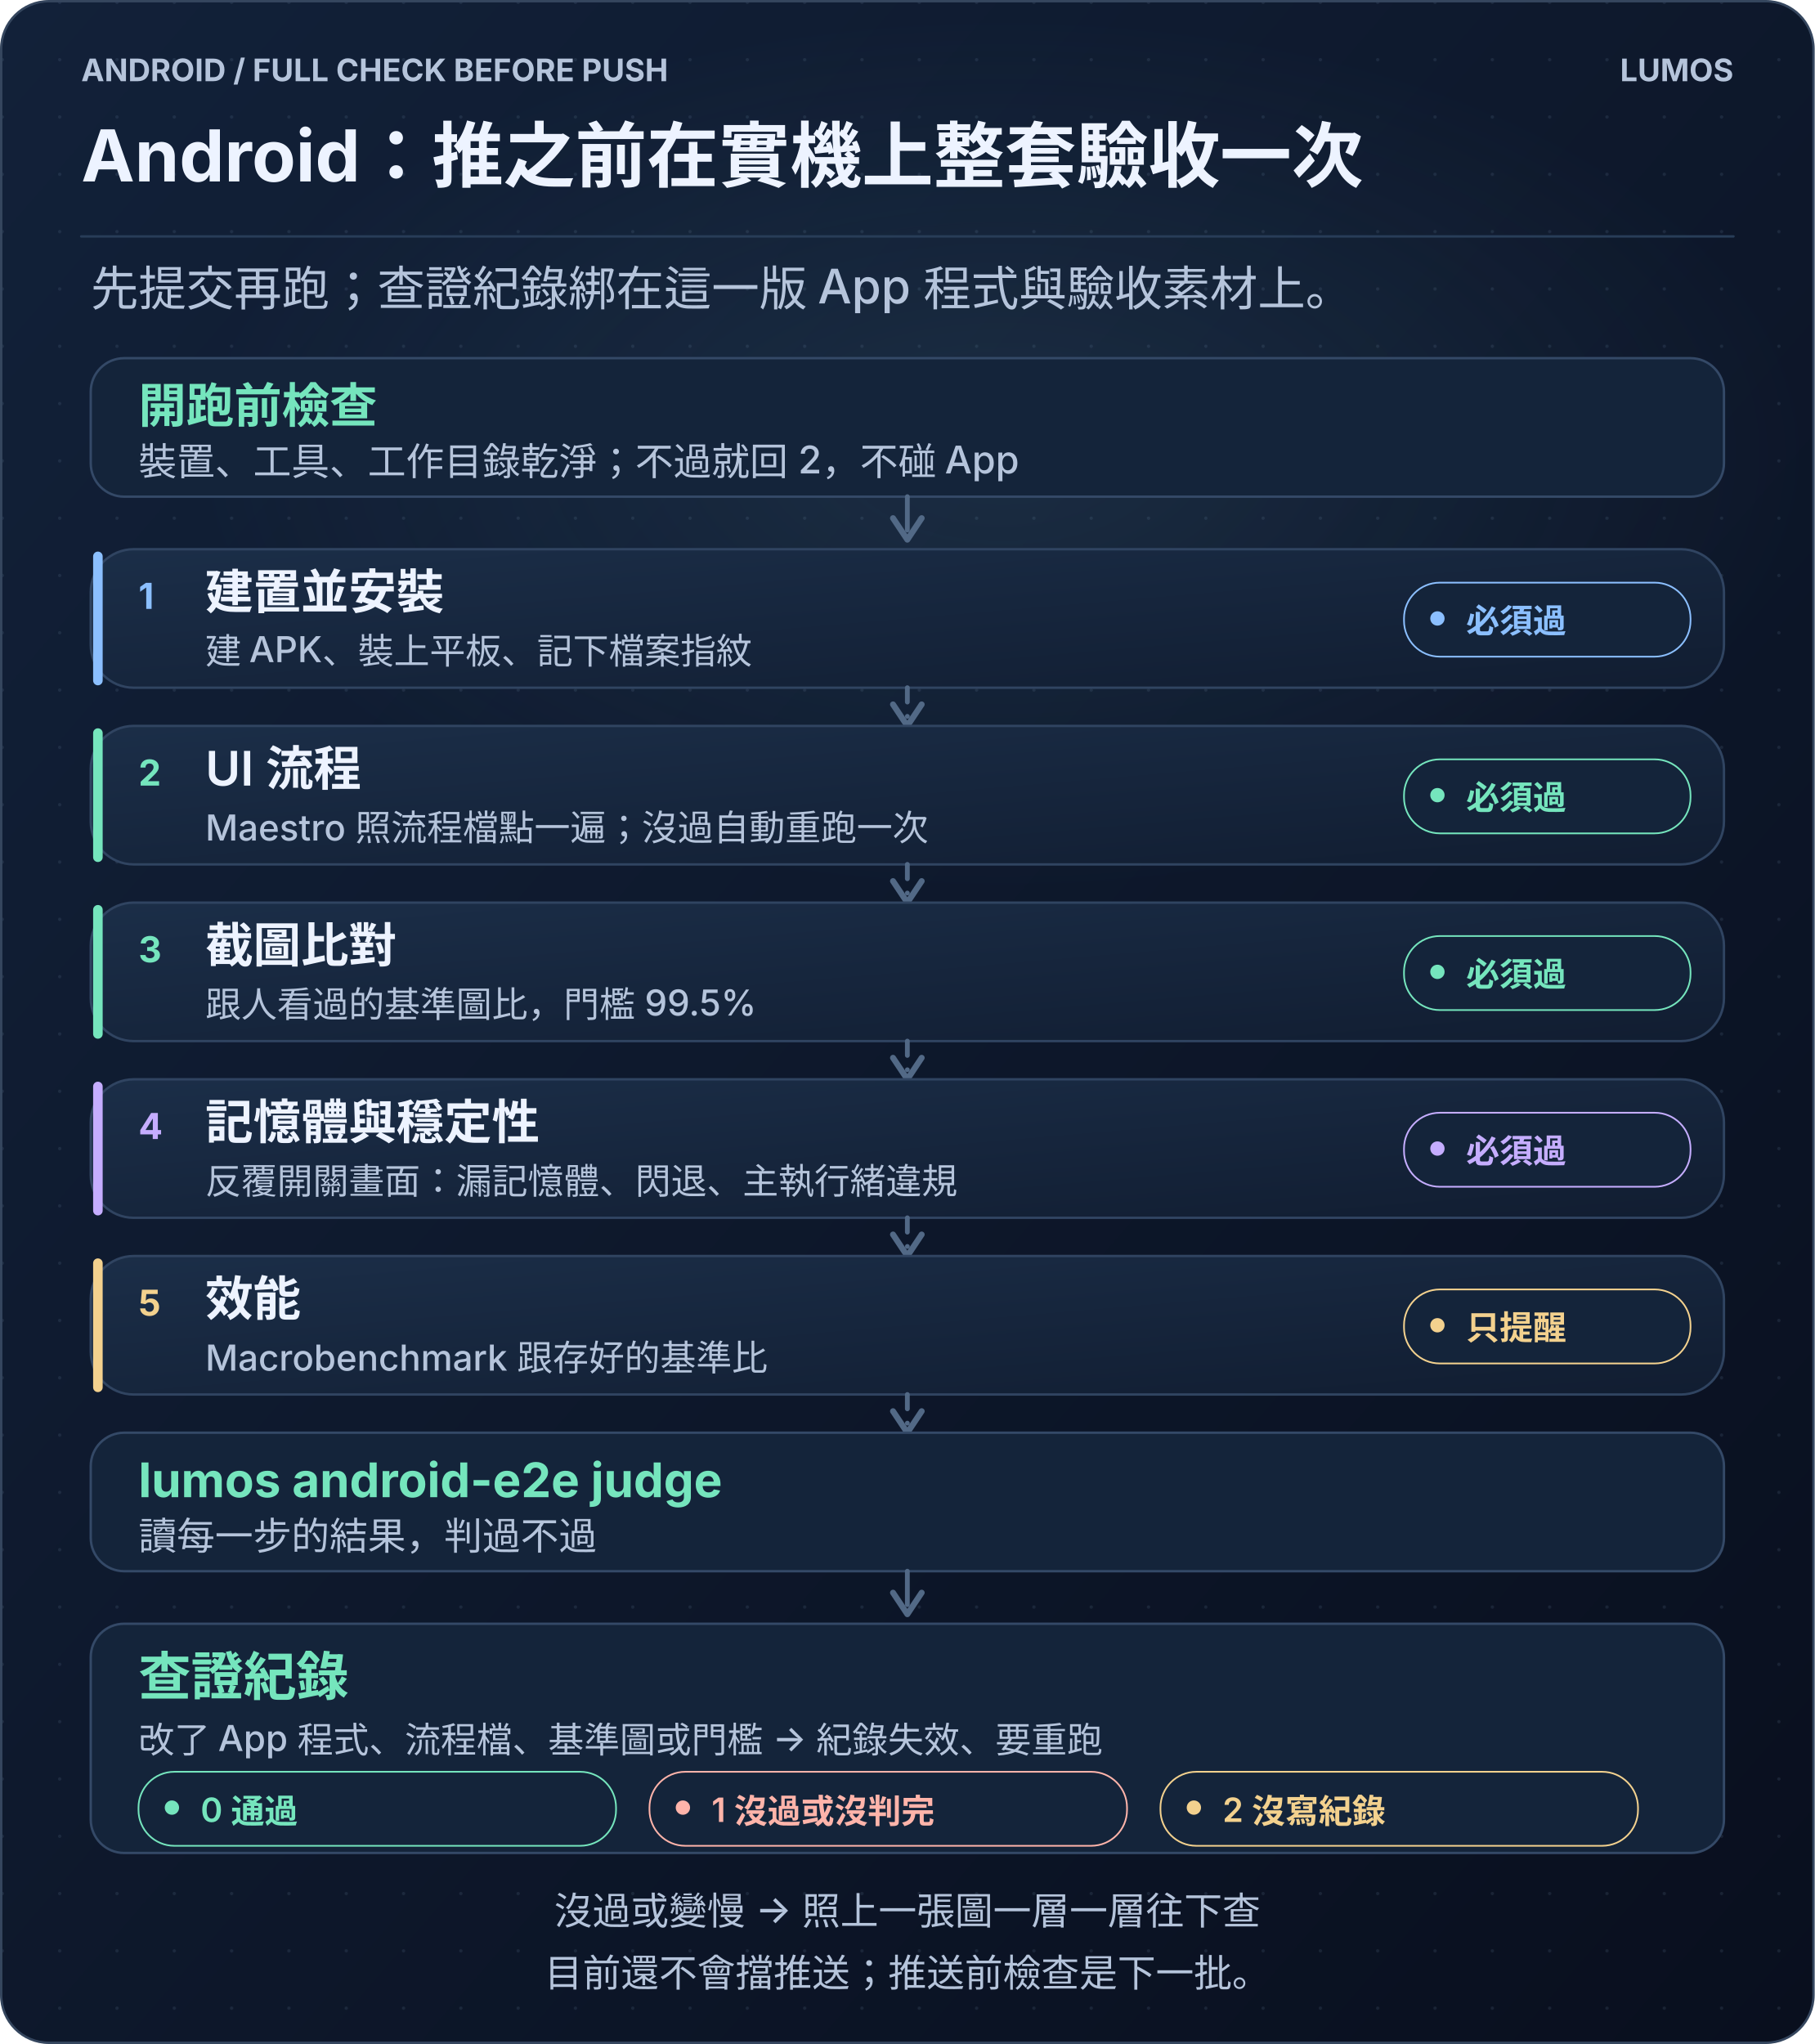
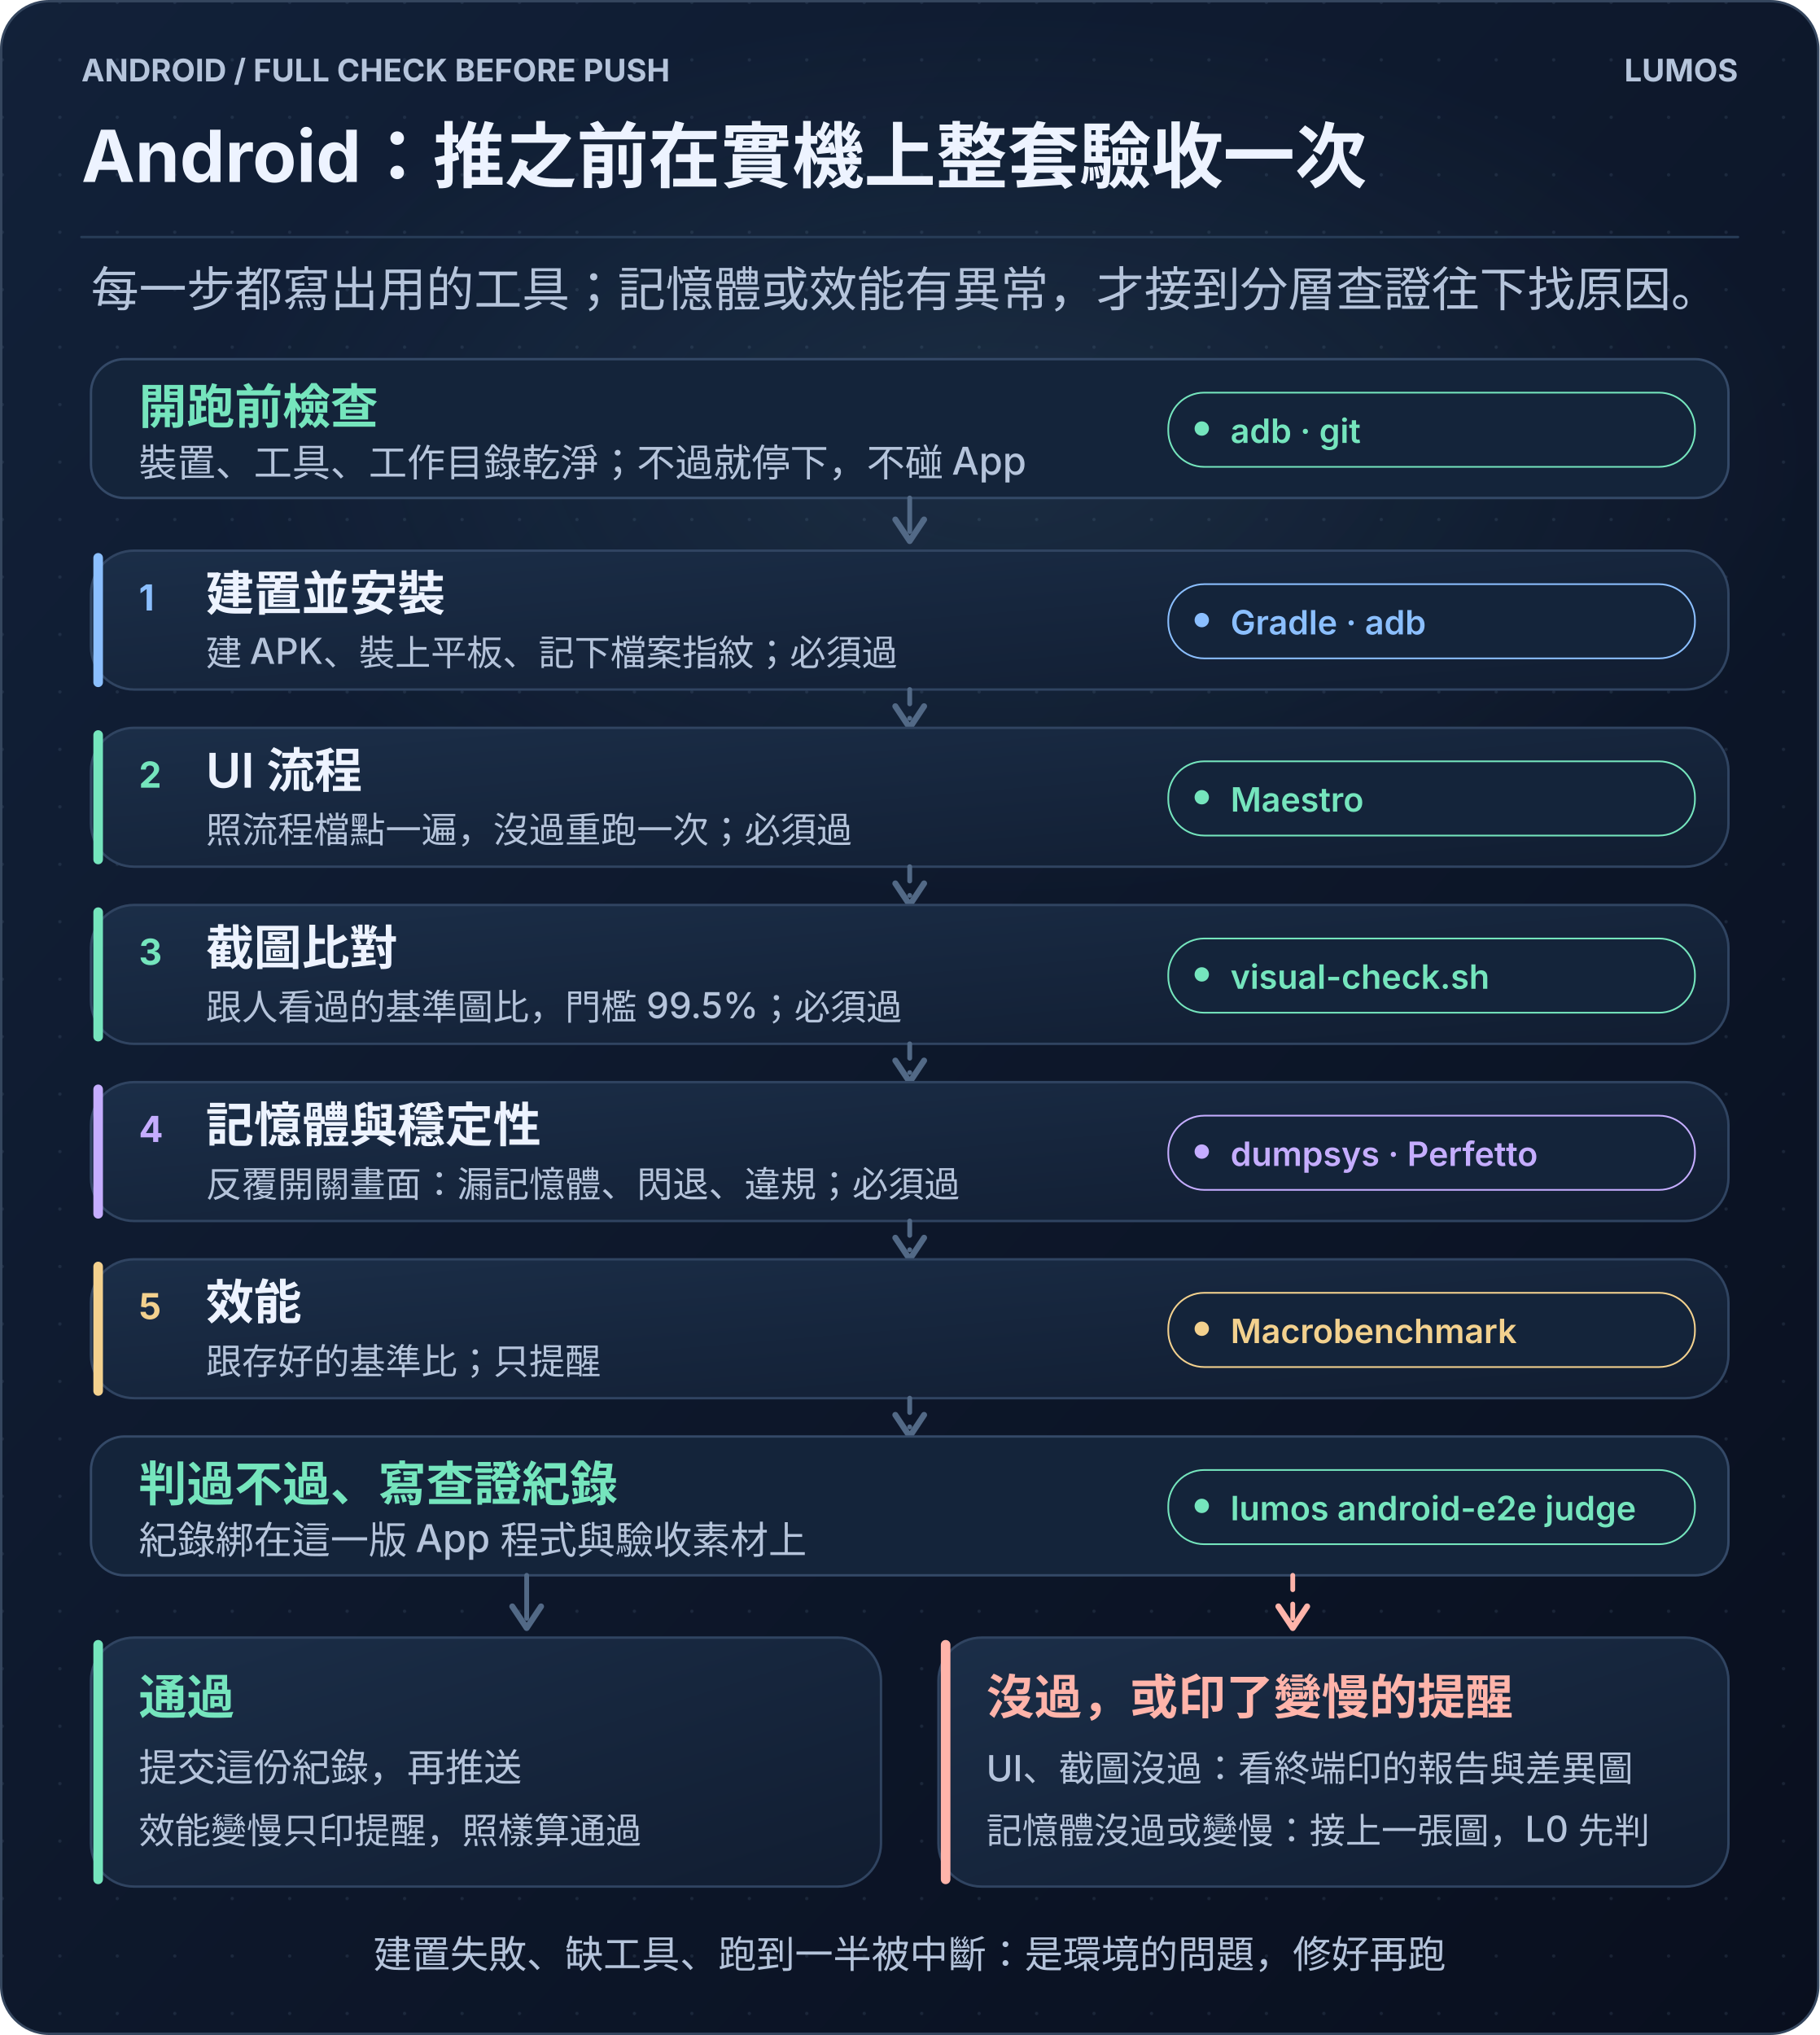
- <svg xmlns="http://www.w3.org/2000/svg" width="760" height="856" viewBox="0 0 760 856" role="img" aria-labelledby="title desc">
+ <svg xmlns="http://www.w3.org/2000/svg" width="760" height="850" viewBox="0 0 760 850" role="img" aria-labelledby="title desc">
  <defs>
    <linearGradient id="bg" x1="0" y1="0" x2="1" y2="1">
      <stop stop-color="#122139" />
      <stop offset="1" stop-color="#090f1e" />
    </linearGradient>
    <linearGradient id="panel" x1="0" y1="0" x2="1" y2="1">
      <stop stop-color="#1b2e48" />
      <stop offset="1" stop-color="#111d31" />
    </linearGradient>
    <radialGradient id="halo">
      <stop stop-color="#73b8d7" stop-opacity=".12" />
      <stop offset="1" stop-color="#73b8d7" stop-opacity="0" />
    </radialGradient>
    <pattern id="grid" width="24" height="24" patternUnits="userSpaceOnUse">
      <circle cx="1" cy="1" r=".7" fill="#718da9" opacity=".15" />
    </pattern>
  </defs>
-   <rect x=".5" y=".5" width="759" height="855" rx="20" fill="url(#bg)" stroke="#35465e" />
-   <rect x="1" y="1" width="758" height="854" rx="20" fill="url(#grid)" />
+   <rect x=".5" y=".5" width="759" height="849" rx="20" fill="url(#bg)" stroke="#35465e" />
+   <rect x="1" y="1" width="758" height="848" rx="20" fill="url(#grid)" />
  <ellipse cx="420" cy="190" rx="335" ry="185" fill="url(#halo)" />
  <g font-family="Inter, 'PingFang TC', 'Noto Sans TC', 'Microsoft JhengHei', system-ui, sans-serif">
    <text x="34" y="34" font-size="13" fill="#b5c4db" text-anchor="start" font-weight="650">ANDROID / FULL CHECK BEFORE PUSH</text>
    <text x="34" y="76" font-size="30" fill="#edf3ff" text-anchor="start" font-weight="650">Android：推之前在實機上整套驗收一次</text>
    <path d="M34 99H726" fill="none" stroke="#283d58" stroke-width="1" stroke-linecap="round" stroke-linejoin="round" />
    <text x="726" y="34" font-size="13" fill="#b5c4db" text-anchor="end" font-weight="650">LUMOS</text>
-     <text x="38" y="128" font-size="20" fill="#b5c4db" text-anchor="start" font-weight="450">先提交再跑；查證紀錄綁在這一版 App 程式與驗收素材上。</text>
+     <text x="38" y="128" font-size="20" fill="#b5c4db" text-anchor="start" font-weight="450">每一步都寫出用的工具；記憶體或效能有異常，才接到分層查證往下找原因。</text>
    <g data-kind="android-e2e-preflight">
      <rect x="38" y="150" width="684" height="58" rx="14" fill="#14243a" stroke="#344967" stroke-width="1" />
      <text x="58" y="177" font-size="20" fill="#75e5bd" text-anchor="start" font-weight="650">開跑前檢查</text>
-       <text x="58" y="199" font-size="16" fill="#b5c4db" text-anchor="start" font-weight="450">裝置、工具、工作目錄乾淨；不過就回 2，不碰 App</text>
+       <text x="58" y="199" font-size="16" fill="#b5c4db" text-anchor="start" font-weight="450">裝置、工具、工作目錄乾淨；不過就停下，不碰 App</text>
+       <rect x="488" y="164" width="220" height="31" rx="15" fill="#14243a" stroke="#75e5bd" stroke-width="0.7" />
+       <circle cx="502" cy="179" r="3" fill="#75e5bd" stroke="none" stroke-width="1" />
+       <text x="514" y="185" font-size="14" fill="#75e5bd" text-anchor="start" font-weight="600">adb · git</text>
    </g>
    <path d="M380 208V222" fill="none" stroke="#526986" stroke-width="2" stroke-linecap="round" stroke-linejoin="round" />
    <polyline points="374,217 380,226 386,217" fill="none" stroke="#526986" stroke-width="2.5" stroke-linecap="round" stroke-linejoin="round" />
    <g data-kind="android-e2e-step" data-step="1">
      <rect x="38" y="230" width="684" height="58" rx="18" fill="url(#panel)" stroke="#304461" stroke-width="1" />
      <rect x="39" y="231" width="4" height="56" rx="2" fill="#8bbfff" stroke="none" stroke-width="1" />
      <text x="58" y="255" font-size="15" fill="#8bbfff" text-anchor="start" font-weight="700">1</text>
      <text x="86" y="255" font-size="20" fill="#edf3ff" text-anchor="start" font-weight="600">建置並安裝</text>
-       <text x="86" y="278" font-size="15" fill="#b5c4db" text-anchor="start" font-weight="450">建 APK、裝上平板、記下檔案指紋</text>
-       <rect x="588" y="244" width="120" height="31" rx="15" fill="#14243a" stroke="#8bbfff" stroke-width="0.7" />
-       <circle cx="602" cy="259" r="3" fill="#8bbfff" stroke="none" stroke-width="1" />
-       <text x="614" y="265" font-size="14" fill="#8bbfff" text-anchor="start" font-weight="600">必須過</text>
+       <text x="86" y="278" font-size="15" fill="#b5c4db" text-anchor="start" font-weight="450">建 APK、裝上平板、記下檔案指紋；必須過</text>
+       <rect x="488" y="244" width="220" height="31" rx="15" fill="#14243a" stroke="#8bbfff" stroke-width="0.7" />
+       <circle cx="502" cy="259" r="3" fill="#8bbfff" stroke="none" stroke-width="1" />
+       <text x="514" y="265" font-size="14" fill="#8bbfff" text-anchor="start" font-weight="600">Gradle · adb</text>
    </g>
    <path d="M380 288V300" fill="none" stroke="#526986" stroke-width="2" stroke-linecap="round" stroke-linejoin="round" stroke-dasharray="6 6">
      <animate attributeName="stroke-dashoffset" values="0;-40" dur="2s" repeatCount="indefinite" />
    </path>
    <polyline points="374,295 380,304 386,295" fill="none" stroke="#526986" stroke-width="2.5" stroke-linecap="round" stroke-linejoin="round" />
    <g data-kind="android-e2e-step" data-step="2">
      <rect x="38" y="304" width="684" height="58" rx="18" fill="url(#panel)" stroke="#304461" stroke-width="1" />
      <rect x="39" y="305" width="4" height="56" rx="2" fill="#75e5bd" stroke="none" stroke-width="1" />
      <text x="58" y="329" font-size="15" fill="#75e5bd" text-anchor="start" font-weight="700">2</text>
      <text x="86" y="329" font-size="20" fill="#edf3ff" text-anchor="start" font-weight="600">UI 流程</text>
-       <text x="86" y="352" font-size="15" fill="#b5c4db" text-anchor="start" font-weight="450">Maestro 照流程檔點一遍；沒過自動重跑一次</text>
-       <rect x="588" y="318" width="120" height="31" rx="15" fill="#14243a" stroke="#75e5bd" stroke-width="0.7" />
-       <circle cx="602" cy="333" r="3" fill="#75e5bd" stroke="none" stroke-width="1" />
-       <text x="614" y="339" font-size="14" fill="#75e5bd" text-anchor="start" font-weight="600">必須過</text>
+       <text x="86" y="352" font-size="15" fill="#b5c4db" text-anchor="start" font-weight="450">照流程檔點一遍，沒過重跑一次；必須過</text>
+       <rect x="488" y="318" width="220" height="31" rx="15" fill="#14243a" stroke="#75e5bd" stroke-width="0.7" />
+       <circle cx="502" cy="333" r="3" fill="#75e5bd" stroke="none" stroke-width="1" />
+       <text x="514" y="339" font-size="14" fill="#75e5bd" text-anchor="start" font-weight="600">Maestro</text>
    </g>
    <path d="M380 362V374" fill="none" stroke="#526986" stroke-width="2" stroke-linecap="round" stroke-linejoin="round" stroke-dasharray="6 6">
      <animate attributeName="stroke-dashoffset" values="0;-40" dur="2s" repeatCount="indefinite" />
    </path>
    <polyline points="374,369 380,378 386,369" fill="none" stroke="#526986" stroke-width="2.5" stroke-linecap="round" stroke-linejoin="round" />
    <g data-kind="android-e2e-step" data-step="3">
      <rect x="38" y="378" width="684" height="58" rx="18" fill="url(#panel)" stroke="#304461" stroke-width="1" />
      <rect x="39" y="379" width="4" height="56" rx="2" fill="#75e5bd" stroke="none" stroke-width="1" />
      <text x="58" y="403" font-size="15" fill="#75e5bd" text-anchor="start" font-weight="700">3</text>
      <text x="86" y="403" font-size="20" fill="#edf3ff" text-anchor="start" font-weight="600">截圖比對</text>
-       <text x="86" y="426" font-size="15" fill="#b5c4db" text-anchor="start" font-weight="450">跟人看過的基準圖比，門檻 99.5%</text>
-       <rect x="588" y="392" width="120" height="31" rx="15" fill="#14243a" stroke="#75e5bd" stroke-width="0.7" />
-       <circle cx="602" cy="407" r="3" fill="#75e5bd" stroke="none" stroke-width="1" />
-       <text x="614" y="413" font-size="14" fill="#75e5bd" text-anchor="start" font-weight="600">必須過</text>
+       <text x="86" y="426" font-size="15" fill="#b5c4db" text-anchor="start" font-weight="450">跟人看過的基準圖比，門檻 99.5%；必須過</text>
+       <rect x="488" y="392" width="220" height="31" rx="15" fill="#14243a" stroke="#75e5bd" stroke-width="0.7" />
+       <circle cx="502" cy="407" r="3" fill="#75e5bd" stroke="none" stroke-width="1" />
+       <text x="514" y="413" font-size="14" fill="#75e5bd" text-anchor="start" font-weight="600">visual-check.sh</text>
    </g>
    <path d="M380 436V448" fill="none" stroke="#526986" stroke-width="2" stroke-linecap="round" stroke-linejoin="round" stroke-dasharray="6 6">
      <animate attributeName="stroke-dashoffset" values="0;-40" dur="2s" repeatCount="indefinite" />
    </path>
    <polyline points="374,443 380,452 386,443" fill="none" stroke="#526986" stroke-width="2.5" stroke-linecap="round" stroke-linejoin="round" />
    <g data-kind="android-e2e-step" data-step="4">
      <rect x="38" y="452" width="684" height="58" rx="18" fill="url(#panel)" stroke="#304461" stroke-width="1" />
      <rect x="39" y="453" width="4" height="56" rx="2" fill="#c5adff" stroke="none" stroke-width="1" />
      <text x="58" y="477" font-size="15" fill="#c5adff" text-anchor="start" font-weight="700">4</text>
      <text x="86" y="477" font-size="20" fill="#edf3ff" text-anchor="start" font-weight="600">記憶體與穩定性</text>
-       <text x="86" y="500" font-size="15" fill="#b5c4db" text-anchor="start" font-weight="450">反覆開關畫面：漏記憶體、閃退、主執行緒違規</text>
-       <rect x="588" y="466" width="120" height="31" rx="15" fill="#14243a" stroke="#c5adff" stroke-width="0.7" />
-       <circle cx="602" cy="481" r="3" fill="#c5adff" stroke="none" stroke-width="1" />
-       <text x="614" y="487" font-size="14" fill="#c5adff" text-anchor="start" font-weight="600">必須過</text>
+       <text x="86" y="500" font-size="15" fill="#b5c4db" text-anchor="start" font-weight="450">反覆開關畫面：漏記憶體、閃退、違規；必須過</text>
+       <rect x="488" y="466" width="220" height="31" rx="15" fill="#14243a" stroke="#c5adff" stroke-width="0.7" />
+       <circle cx="502" cy="481" r="3" fill="#c5adff" stroke="none" stroke-width="1" />
+       <text x="514" y="487" font-size="14" fill="#c5adff" text-anchor="start" font-weight="600">dumpsys · Perfetto</text>
    </g>
    <path d="M380 510V522" fill="none" stroke="#526986" stroke-width="2" stroke-linecap="round" stroke-linejoin="round" stroke-dasharray="6 6">
      <animate attributeName="stroke-dashoffset" values="0;-40" dur="2s" repeatCount="indefinite" />
    </path>
    <polyline points="374,517 380,526 386,517" fill="none" stroke="#526986" stroke-width="2.5" stroke-linecap="round" stroke-linejoin="round" />
    <g data-kind="android-e2e-step" data-step="5">
      <rect x="38" y="526" width="684" height="58" rx="18" fill="url(#panel)" stroke="#304461" stroke-width="1" />
      <rect x="39" y="527" width="4" height="56" rx="2" fill="#f3d18e" stroke="none" stroke-width="1" />
      <text x="58" y="551" font-size="15" fill="#f3d18e" text-anchor="start" font-weight="700">5</text>
      <text x="86" y="551" font-size="20" fill="#edf3ff" text-anchor="start" font-weight="600">效能</text>
-       <text x="86" y="574" font-size="15" fill="#b5c4db" text-anchor="start" font-weight="450">Macrobenchmark 跟存好的基準比</text>
-       <rect x="588" y="540" width="120" height="31" rx="15" fill="#14243a" stroke="#f3d18e" stroke-width="0.7" />
-       <circle cx="602" cy="555" r="3" fill="#f3d18e" stroke="none" stroke-width="1" />
-       <text x="614" y="561" font-size="14" fill="#f3d18e" text-anchor="start" font-weight="600">只提醒</text>
+       <text x="86" y="574" font-size="15" fill="#b5c4db" text-anchor="start" font-weight="450">跟存好的基準比；只提醒</text>
+       <rect x="488" y="540" width="220" height="31" rx="15" fill="#14243a" stroke="#f3d18e" stroke-width="0.7" />
+       <circle cx="502" cy="555" r="3" fill="#f3d18e" stroke="none" stroke-width="1" />
+       <text x="514" y="561" font-size="14" fill="#f3d18e" text-anchor="start" font-weight="600">Macrobenchmark</text>
    </g>
    <path d="M380 584V596" fill="none" stroke="#526986" stroke-width="2" stroke-linecap="round" stroke-linejoin="round" stroke-dasharray="6 6">
      <animate attributeName="stroke-dashoffset" values="0;-40" dur="2s" repeatCount="indefinite" />
    </path>
    <polyline points="374,591 380,600 386,591" fill="none" stroke="#526986" stroke-width="2.5" stroke-linecap="round" stroke-linejoin="round" />
    <g data-kind="android-e2e-judge">
      <rect x="38" y="600" width="684" height="58" rx="14" fill="#14243a" stroke="#344967" stroke-width="1" />
-       <text x="58" y="627" font-size="20" fill="#75e5bd" text-anchor="start" font-weight="650">lumos android-e2e judge</text>
-       <text x="58" y="649" font-size="16" fill="#b5c4db" text-anchor="start" font-weight="450">讀每一步的結果，判過不過</text>
+       <text x="58" y="627" font-size="20" fill="#75e5bd" text-anchor="start" font-weight="650">判過不過、寫查證紀錄</text>
+       <text x="58" y="649" font-size="16" fill="#b5c4db" text-anchor="start" font-weight="450">紀錄綁在這一版 App 程式與驗收素材上</text>
+       <rect x="488" y="614" width="220" height="31" rx="15" fill="#14243a" stroke="#75e5bd" stroke-width="0.7" />
+       <circle cx="502" cy="629" r="3" fill="#75e5bd" stroke="none" stroke-width="1" />
+       <text x="514" y="635" font-size="14" fill="#75e5bd" text-anchor="start" font-weight="600">lumos android-e2e judge</text>
    </g>
-     <path d="M380 658V672" fill="none" stroke="#526986" stroke-width="2" stroke-linecap="round" stroke-linejoin="round" />
-     <polyline points="374,667 380,676 386,667" fill="none" stroke="#526986" stroke-width="2.5" stroke-linecap="round" stroke-linejoin="round" />
-     <g data-kind="android-e2e-record">
-       <rect x="38" y="680" width="684" height="96" rx="14" fill="#14243a" stroke="#344967" stroke-width="1" />
-       <text x="58" y="710" font-size="22" fill="#75e5bd" text-anchor="start" font-weight="650">查證紀錄</text>
-       <text x="58" y="734" font-size="15" fill="#b5c4db" text-anchor="start" font-weight="450">改了 App 程式、流程檔、基準圖或門檻 → 紀錄失效、要重跑</text>
-       <rect x="58" y="742" width="200" height="31" rx="15" fill="#14243a" stroke="#75e5bd" stroke-width="0.7" />
-       <circle cx="72" cy="757" r="3" fill="#75e5bd" stroke="none" stroke-width="1" />
-       <text x="84" y="763" font-size="14" fill="#75e5bd" text-anchor="start" font-weight="600">0 通過</text>
-       <rect x="272" y="742" width="200" height="31" rx="15" fill="#14243a" stroke="#ffb4aa" stroke-width="0.7" />
-       <circle cx="286" cy="757" r="3" fill="#ffb4aa" stroke="none" stroke-width="1" />
-       <text x="298" y="763" font-size="14" fill="#ffb4aa" text-anchor="start" font-weight="600">1 沒過或沒判完</text>
-       <rect x="486" y="742" width="200" height="31" rx="15" fill="#14243a" stroke="#f3d18e" stroke-width="0.7" />
-       <circle cx="500" cy="757" r="3" fill="#f3d18e" stroke="none" stroke-width="1" />
-       <text x="512" y="763" font-size="14" fill="#f3d18e" text-anchor="start" font-weight="600">2 沒寫紀錄</text>
+     <path d="M220 658V676" fill="none" stroke="#526986" stroke-width="2" stroke-linecap="round" stroke-linejoin="round" />
+     <polyline points="214,671 220,680 226,671" fill="none" stroke="#526986" stroke-width="2.5" stroke-linecap="round" stroke-linejoin="round" />
+     <path d="M540 658V676" fill="none" stroke="#ffb4aa" stroke-width="2" stroke-linecap="round" stroke-linejoin="round" stroke-dasharray="6 6">
+       <animate attributeName="stroke-dashoffset" values="0;-40" dur="2s" repeatCount="indefinite" />
+     </path>
+     <polyline points="534,671 540,680 546,671" fill="none" stroke="#ffb4aa" stroke-width="2.5" stroke-linecap="round" stroke-linejoin="round" />
+     <g data-kind="android-e2e-outcome" data-outcome="pass">
+       <rect x="38" y="684" width="330" height="104" rx="18" fill="url(#panel)" stroke="#304461" stroke-width="1" />
+       <rect x="39" y="685" width="4" height="102" rx="2" fill="#75e5bd" stroke="none" stroke-width="1" />
+       <text x="58" y="716" font-size="20" fill="#75e5bd" text-anchor="start" font-weight="650">通過</text>
+       <text x="58" y="744" font-size="16" fill="#b5c4db" text-anchor="start" font-weight="450">提交這份紀錄，再推送</text>
+       <text x="58" y="770" font-size="15" fill="#b5c4db" text-anchor="start" font-weight="450">效能變慢只印提醒，照樣算通過</text>
    </g>
-     <text x="380" y="806" font-size="16" fill="#b5c4db" text-anchor="middle" font-weight="450">沒過或變慢 → 照上一張圖一層一層往下查</text>
-     <text x="380" y="832" font-size="16" fill="#b5c4db" text-anchor="middle" font-weight="450">目前還不會擋推送；推送前檢查是下一批。</text>
+     <g data-kind="android-e2e-outcome" data-outcome="dig">
+       <rect x="392" y="684" width="330" height="104" rx="18" fill="url(#panel)" stroke="#304461" stroke-width="1" />
+       <rect x="393" y="685" width="4" height="102" rx="2" fill="#ffb4aa" stroke="none" stroke-width="1" />
+       <text x="412" y="716" font-size="20" fill="#ffb4aa" text-anchor="start" font-weight="650">沒過，或印了變慢的提醒</text>
+       <text x="412" y="744" font-size="15" fill="#b5c4db" text-anchor="start" font-weight="450">UI、截圖沒過：看終端印的報告與差異圖</text>
+       <text x="412" y="770" font-size="15" fill="#b5c4db" text-anchor="start" font-weight="450">記憶體沒過或變慢：接上一張圖，L0 先判</text>
+     </g>
+     <text x="380" y="822" font-size="16" fill="#b5c4db" text-anchor="middle" font-weight="450">建置失敗、缺工具、跑到一半被中斷：是環境的問題，修好再跑</text>
  </g>
</svg>
